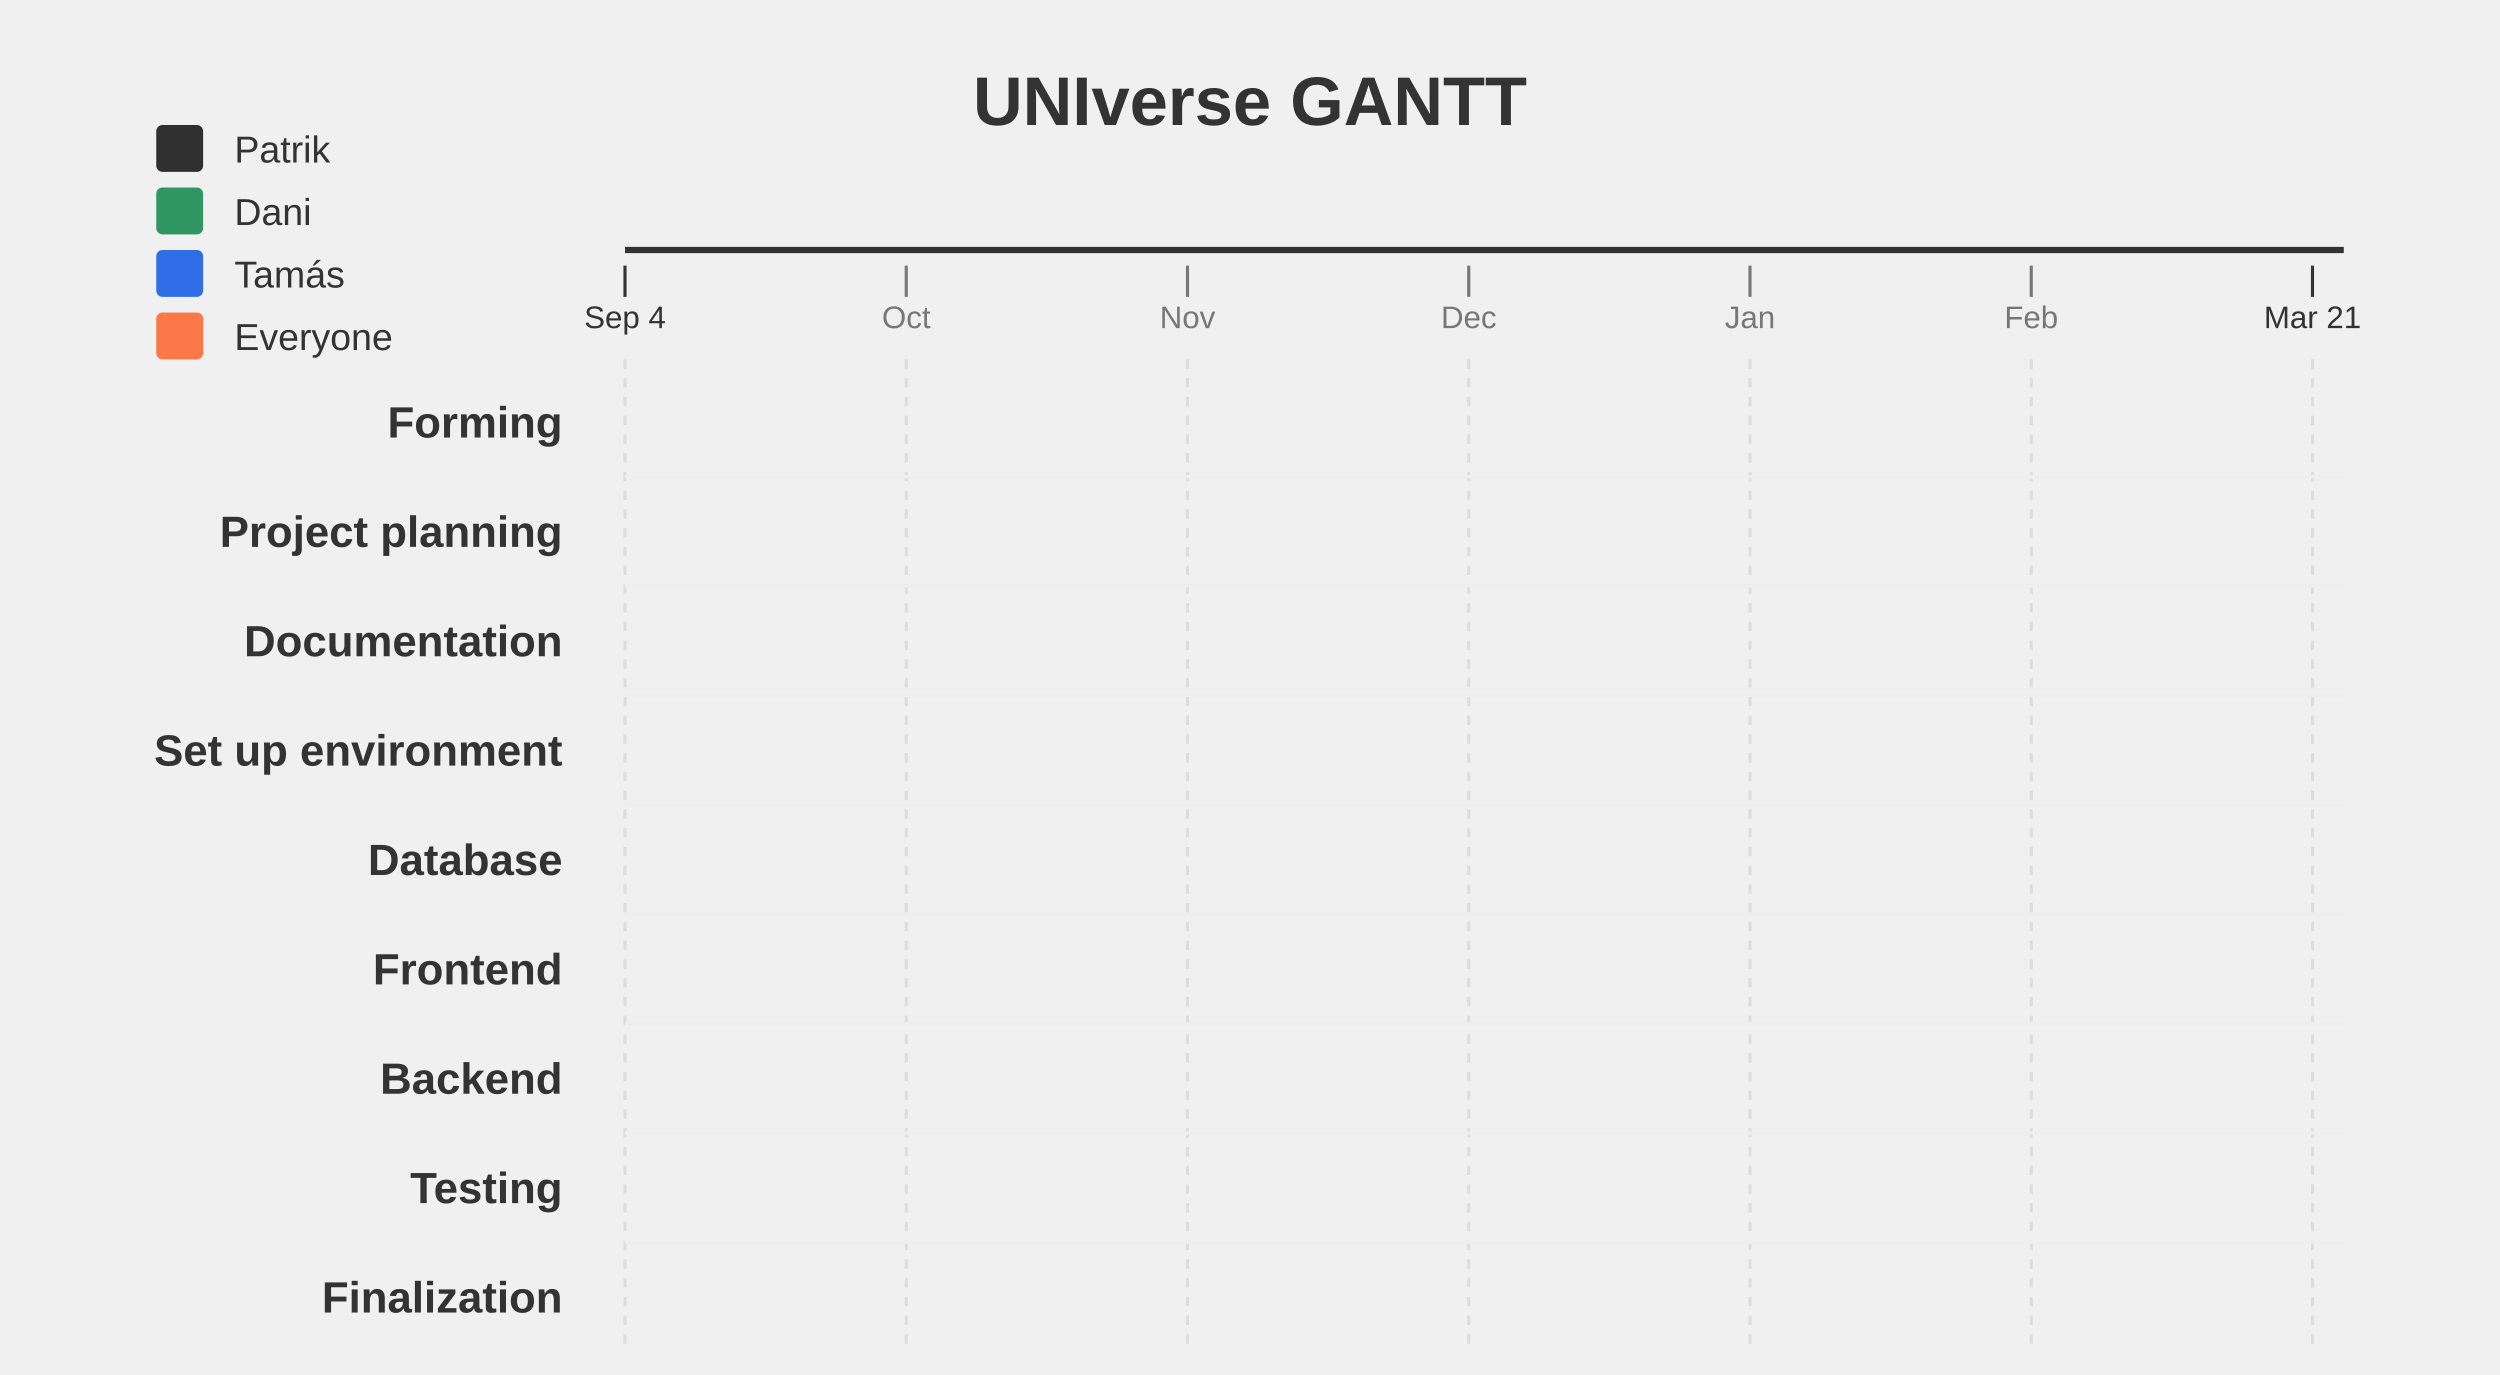
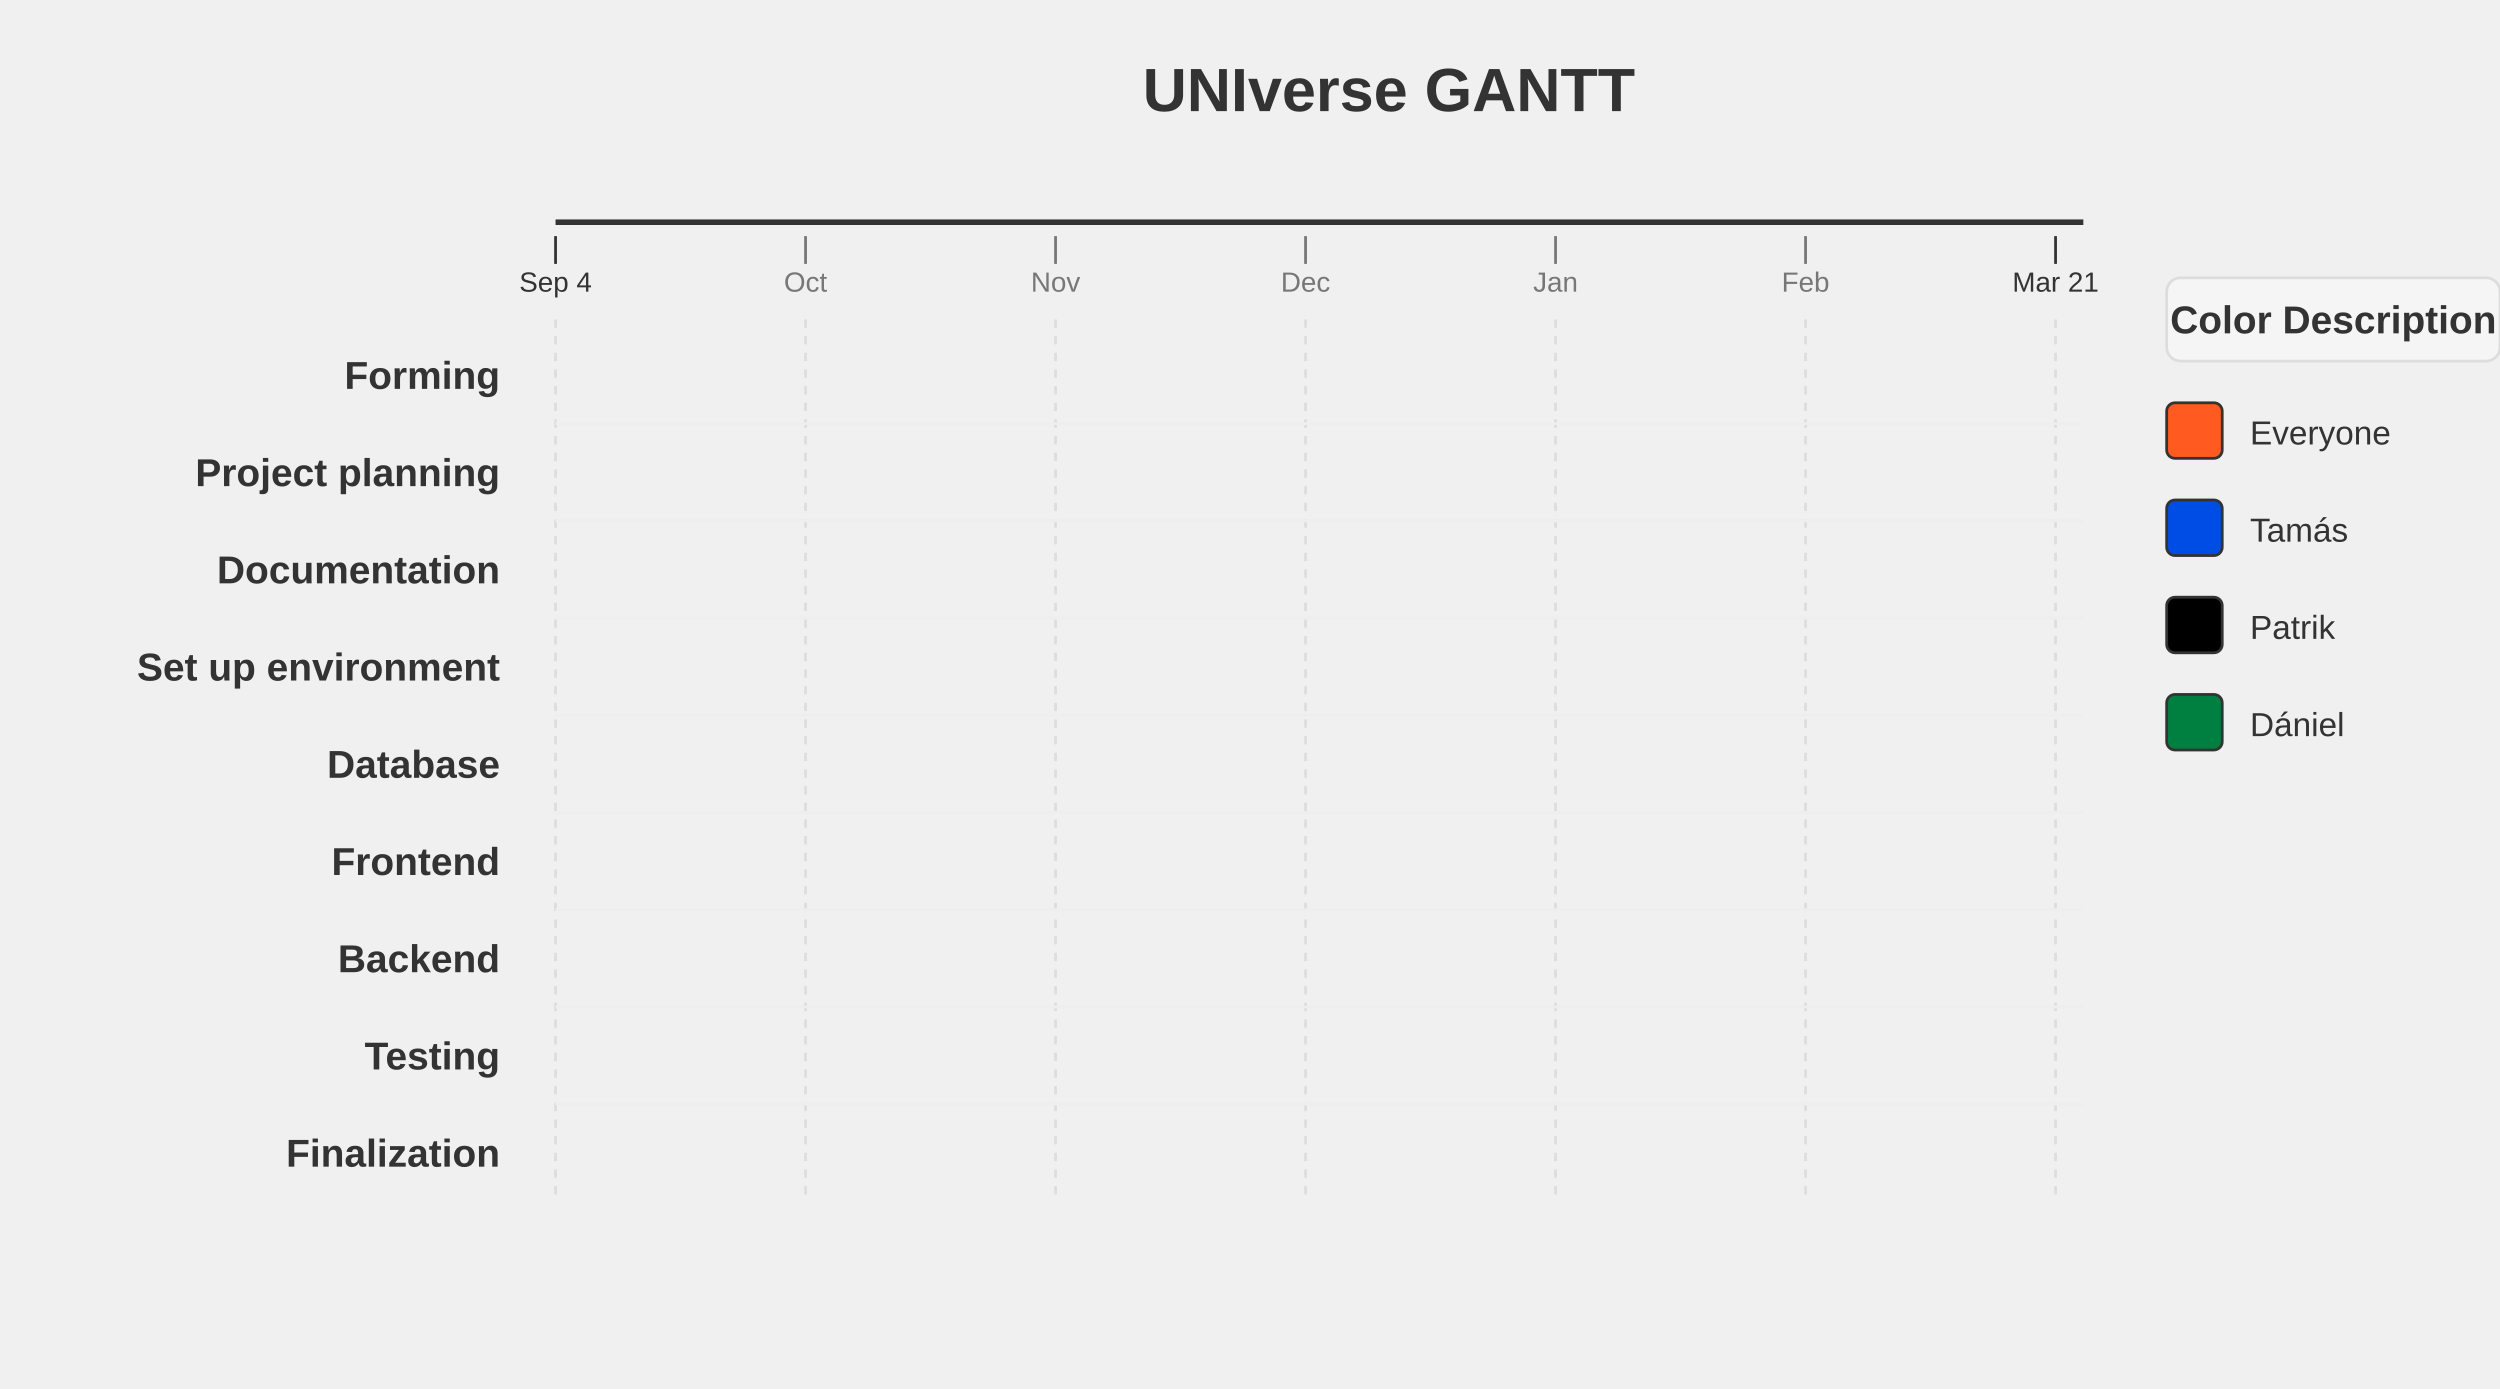
- <svg xmlns="http://www.w3.org/2000/svg" viewBox="0 0 800 440">
-   <text x="400" y="40" font-family="Arial" font-size="22" font-weight="bold" text-anchor="middle" fill="#333">UNIverse GANTT</text>
+ <svg xmlns="http://www.w3.org/2000/svg" viewBox="0 0 900 500">
+   <text x="500" y="40" font-family="Arial" font-size="22" font-weight="bold" text-anchor="middle" fill="#333">UNIverse GANTT</text>
  <line x1="200" y1="80" x2="750" y2="80" stroke="#333" stroke-width="2" />
  <line x1="200" y1="85" x2="200" y2="95" stroke="#333" stroke-width="1" />
  <line x1="290" y1="85" x2="290" y2="95" stroke="#777" stroke-width="1" />
  <line x1="380" y1="85" x2="380" y2="95" stroke="#777" stroke-width="1" />
  <line x1="470" y1="85" x2="470" y2="95" stroke="#777" stroke-width="1" />
  <line x1="560" y1="85" x2="560" y2="95" stroke="#777" stroke-width="1" />
  <line x1="650" y1="85" x2="650" y2="95" stroke="#777" stroke-width="1" />
  <line x1="740" y1="85" x2="740" y2="95" stroke="#333" stroke-width="1" />
  <text x="200" y="105" font-family="Arial" font-size="10" text-anchor="middle" fill="#333">Sep 4</text>
  <text x="290" y="105" font-family="Arial" font-size="10" text-anchor="middle" fill="#777">Oct</text>
  <text x="380" y="105" font-family="Arial" font-size="10" text-anchor="middle" fill="#777">Nov</text>
  <text x="470" y="105" font-family="Arial" font-size="10" text-anchor="middle" fill="#777">Dec</text>
  <text x="560" y="105" font-family="Arial" font-size="10" text-anchor="middle" fill="#777">Jan</text>
  <text x="650" y="105" font-family="Arial" font-size="10" text-anchor="middle" fill="#777">Feb</text>
  <text x="740" y="105" font-family="Arial" font-size="10" text-anchor="middle" fill="#333">Mar 21</text>
  <line x1="200" y1="115" x2="200" y2="430" stroke="#ddd" stroke-width="1" stroke-dasharray="3,3" />
  <line x1="290" y1="115" x2="290" y2="430" stroke="#ddd" stroke-width="1" stroke-dasharray="3,3" />
  <line x1="380" y1="115" x2="380" y2="430" stroke="#ddd" stroke-width="1" stroke-dasharray="3,3" />
  <line x1="470" y1="115" x2="470" y2="430" stroke="#ddd" stroke-width="1" stroke-dasharray="3,3" />
  <line x1="560" y1="115" x2="560" y2="430" stroke="#ddd" stroke-width="1" stroke-dasharray="3,3" />
  <line x1="650" y1="115" x2="650" y2="430" stroke="#ddd" stroke-width="1" stroke-dasharray="3,3" />
  <line x1="740" y1="115" x2="740" y2="430" stroke="#ddd" stroke-width="1" stroke-dasharray="3,3" />
  <line x1="200" y1="152.5" x2="750" y2="152.5" stroke="#eee" stroke-width="1" />
  <line x1="200" y1="187.5" x2="750" y2="187.5" stroke="#eee" stroke-width="1" />
  <line x1="200" y1="222.5" x2="750" y2="222.5" stroke="#eee" stroke-width="1" />
  <line x1="200" y1="257.5" x2="750" y2="257.5" stroke="#eee" stroke-width="1" />
  <line x1="200" y1="292.5" x2="750" y2="292.5" stroke="#eee" stroke-width="1" />
  <line x1="200" y1="327.5" x2="750" y2="327.5" stroke="#eee" stroke-width="1" />
  <line x1="200" y1="362.5" x2="750" y2="362.5" stroke="#eee" stroke-width="1" />
  <line x1="200" y1="397.5" x2="750" y2="397.5" stroke="#eee" stroke-width="1" />
  <text x="180" y="140" font-family="Arial" font-size="14" font-weight="bold" text-anchor="end" fill="#333">Forming</text>
  <text x="180" y="175" font-family="Arial" font-size="14" font-weight="bold" text-anchor="end" fill="#333">Project planning</text>
  <text x="180" y="210" font-family="Arial" font-size="14" font-weight="bold" text-anchor="end" fill="#333">Documentation</text>
  <text x="180" y="245" font-family="Arial" font-size="14" font-weight="bold" text-anchor="end" fill="#333">Set up environment</text>
  <text x="180" y="280" font-family="Arial" font-size="14" font-weight="bold" text-anchor="end" fill="#333">Database</text>
  <text x="180" y="315" font-family="Arial" font-size="14" font-weight="bold" text-anchor="end" fill="#333">Frontend</text>
  <text x="180" y="350" font-family="Arial" font-size="14" font-weight="bold" text-anchor="end" fill="#333">Backend</text>
  <text x="180" y="385" font-family="Arial" font-size="14" font-weight="bold" text-anchor="end" fill="#333">Testing</text>
  <text x="180" y="420" font-family="Arial" font-size="14" font-weight="bold" text-anchor="end" fill="#333">Finalization</text>
  <rect x="200" y="125" width="0" height="20" rx="3" ry="3" fill="#ff5a1f" opacity="0.8">
    <animate attributeName="width" from="0" to="68.25" dur="0.5s" fill="freeze" begin="0.2s" />
  </rect>
  <text x="234.125" y="139" font-family="Arial" font-size="12" text-anchor="middle" fill="white" opacity="0">
    <animate attributeName="opacity" from="0" to="1" dur="0.5s" fill="freeze" begin="0.2s" />
    25 days
  </text>
  <rect x="240.95" y="160" width="0" height="20" rx="3" ry="3" fill="#ff5a1f" opacity="0.8">
    <animate attributeName="width" from="0" to="95.55" dur="0.5s" fill="freeze" begin="0.4s" />
  </rect>
  <text x="288.725" y="174" font-family="Arial" font-size="12" text-anchor="middle" fill="white" opacity="0">
    <animate attributeName="opacity" from="0" to="1" dur="0.5s" fill="freeze" begin="0.4s" />
    35 days
  </text>
  <rect x="268" y="195" width="0" height="20" rx="3" ry="3" fill="#004de6" opacity="0.8">
    <animate attributeName="width" from="0" to="409.5" dur="0.5s" fill="freeze" begin="0.6s" />
  </rect>
  <text x="472.75" y="209" font-family="Arial" font-size="12" text-anchor="middle" fill="white" opacity="0">
    <animate attributeName="opacity" from="0" to="1" dur="0.5s" fill="freeze" begin="0.6s" />
    150 days
  </text>
  <rect x="308.4" y="230" width="0" height="20" rx="3" ry="3" fill="#000000" opacity="0.8">
    <animate attributeName="width" from="0" to="54.6" dur="0.5s" fill="freeze" begin="0.8s" />
  </rect>
  <text x="335.7" y="244" font-family="Arial" font-size="12" text-anchor="middle" fill="white" opacity="0">
    <animate attributeName="opacity" from="0" to="1" dur="0.5s" fill="freeze" begin="0.8s" />
    20 days
  </text>
  <rect x="322" y="265" width="0" height="20" rx="3" ry="3" fill="#008040" opacity="0.8">
    <animate attributeName="width" from="0" to="177.45" dur="0.5s" fill="freeze" begin="1.0s" />
  </rect>
  <text x="410.725" y="279" font-family="Arial" font-size="12" text-anchor="middle" fill="white" opacity="0">
    <animate attributeName="opacity" from="0" to="1" dur="0.5s" fill="freeze" begin="1.0s" />
    65 days
  </text>
  <rect x="362.7" y="300" width="0" height="20" rx="3" ry="3" fill="#000000" opacity="0.8">
    <animate attributeName="width" from="0" to="273" dur="0.5s" fill="freeze" begin="1.2s" />
  </rect>
  <text x="499.2" y="314" font-family="Arial" font-size="12" text-anchor="middle" fill="white" opacity="0">
    <animate attributeName="opacity" from="0" to="1" dur="0.5s" fill="freeze" begin="1.2s" />
    100 days
  </text>
  <rect x="349" y="335" width="0" height="20" rx="3" ry="3" fill="#008040" opacity="0.8">
    <animate attributeName="width" from="0" to="259.35" dur="0.5s" fill="freeze" begin="1.4s" />
  </rect>
  <text x="478.675" y="349" font-family="Arial" font-size="12" text-anchor="middle" fill="white" opacity="0">
    <animate attributeName="opacity" from="0" to="1" dur="0.5s" fill="freeze" begin="1.4s" />
    95 days
  </text>
  <rect x="540" y="370" width="0" height="20" rx="3" ry="3" fill="#004de6" opacity="0.8">
    <animate attributeName="width" from="0" to="163.8" dur="0.5s" fill="freeze" begin="1.6s" />
  </rect>
  <text x="621.9" y="384" font-family="Arial" font-size="12" text-anchor="middle" fill="white" opacity="0">
    <animate attributeName="opacity" from="0" to="1" dur="0.5s" fill="freeze" begin="1.6s" />
    60 days
  </text>
  <rect x="677" y="405" width="0" height="20" rx="3" ry="3" fill="#ff5a1f" opacity="0.8">
    <animate attributeName="width" from="0" to="63" dur="0.5s" fill="freeze" begin="1.8s" />
  </rect>
  <text x="708.5" y="419" font-family="Arial" font-size="12" text-anchor="middle" fill="white" opacity="0">
    <animate attributeName="opacity" from="0" to="1" dur="0.5s" fill="freeze" begin="1.8s" />
    35 days
  </text>
-   <rect x="50" y="40" width="15" height="15" rx="2" ry="2" fill="#000000" opacity="0.8" />
-   <text x="75" y="52" font-family="Arial" font-size="12" text-anchor="start" fill="#333">Patrik</text>
-   <rect x="50" y="60" width="15" height="15" rx="2" ry="2" fill="#008040" opacity="0.8" />
-   <text x="75" y="72" font-family="Arial" font-size="12" text-anchor="start" fill="#333">Dani</text>
-   <rect x="50" y="80" width="15" height="15" rx="2" ry="2" fill="#004de6" opacity="0.8" />
-   <text x="75" y="92" font-family="Arial" font-size="12" text-anchor="start" fill="#333">Tamás</text>
-   <rect x="50" y="100" width="15" height="15" rx="2" ry="2" fill="#ff5a1f" opacity="0.8" />
-   <text x="75" y="112" font-family="Arial" font-size="12" text-anchor="start" fill="#333">Everyone</text>
+   <rect x="780" y="100" width="120" height="30" rx="5" ry="5" fill="#f5f5f5" stroke="#ddd" stroke-width="1" />
+   <text x="840" y="120" font-family="Arial" font-size="14" font-weight="bold" text-anchor="middle" fill="#333">Color Description</text>
+   <rect x="780" y="145" width="20" height="20" rx="3" ry="3" fill="#FF5A1F" stroke="#333" stroke-width="1" />
+   <text x="810" y="160" font-family="Arial" font-size="12" text-anchor="start" fill="#333">Everyone</text>
+   <rect x="780" y="180" width="20" height="20" rx="3" ry="3" fill="#004DE6" stroke="#333" stroke-width="1" />
+   <text x="810" y="195" font-family="Arial" font-size="12" text-anchor="start" fill="#333">Tamás</text>
+   <rect x="780" y="215" width="20" height="20" rx="3" ry="3" fill="#000000" stroke="#333" stroke-width="1" />
+   <text x="810" y="230" font-family="Arial" font-size="12" text-anchor="start" fill="#333">Patrik</text>
+   <rect x="780" y="250" width="20" height="20" rx="3" ry="3" fill="#008040" stroke="#333" stroke-width="1" />
+   <text x="810" y="265" font-family="Arial" font-size="12" text-anchor="start" fill="#333">Dániel</text>
</svg>
